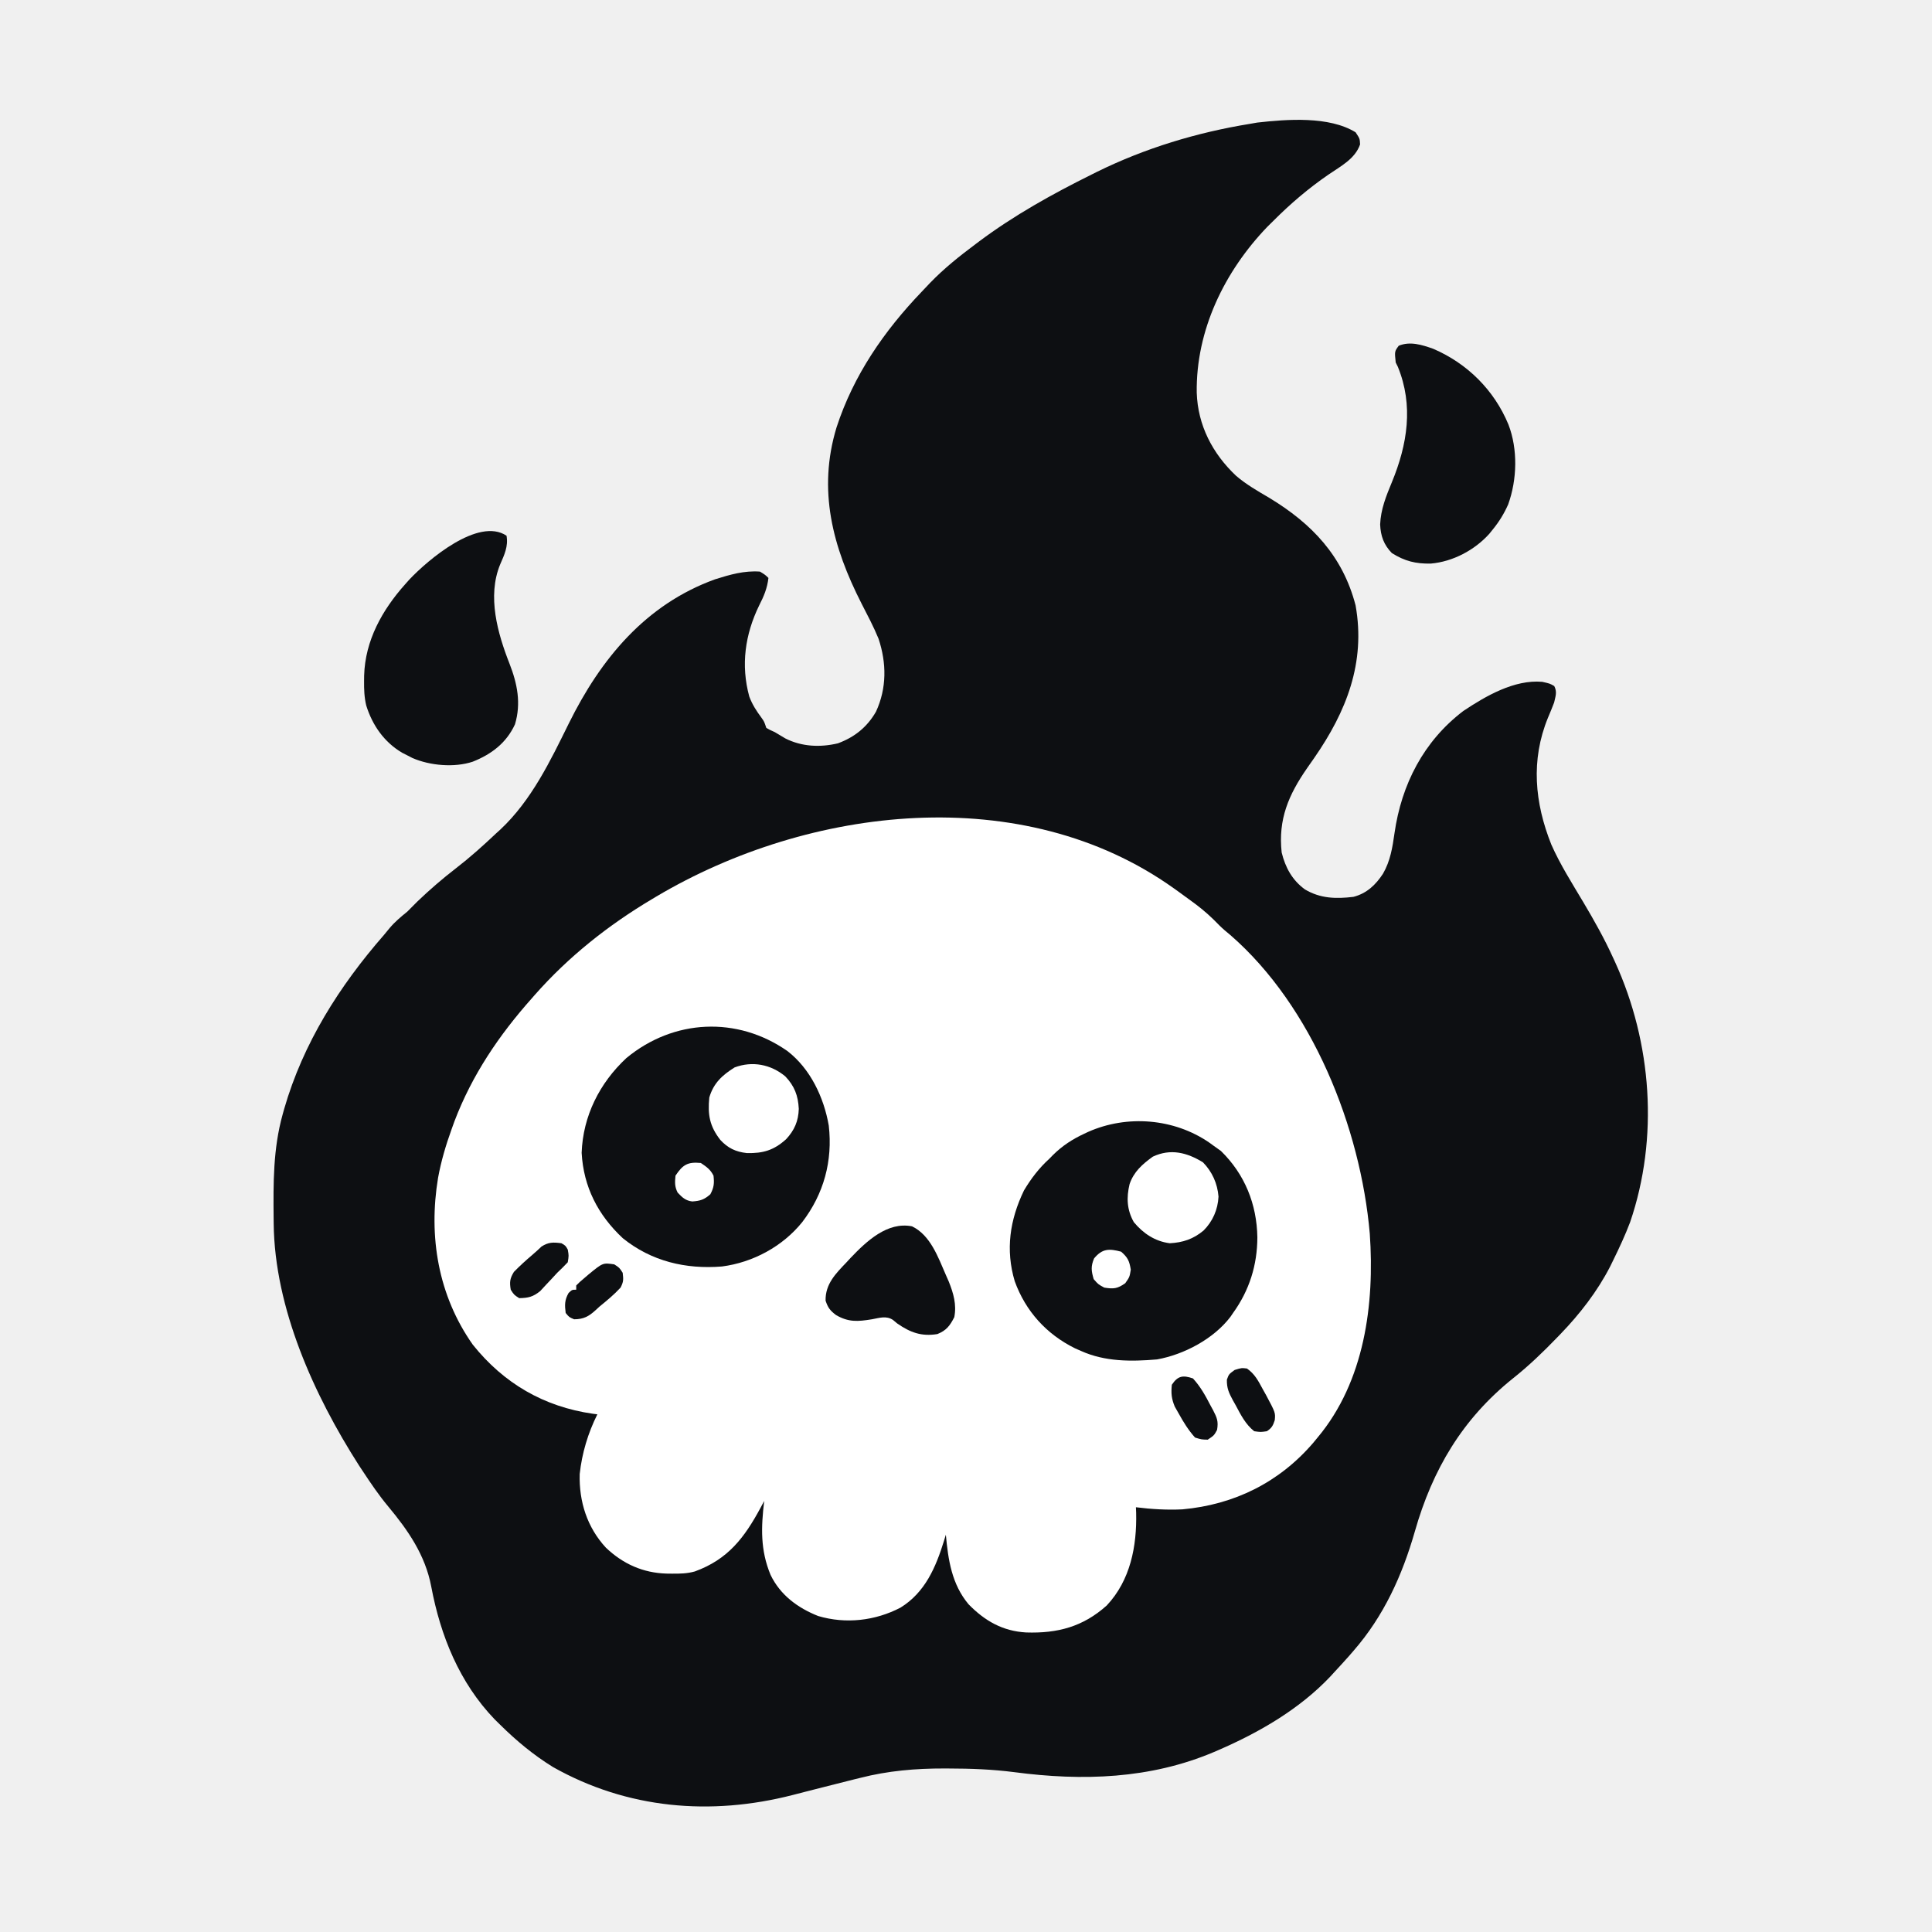
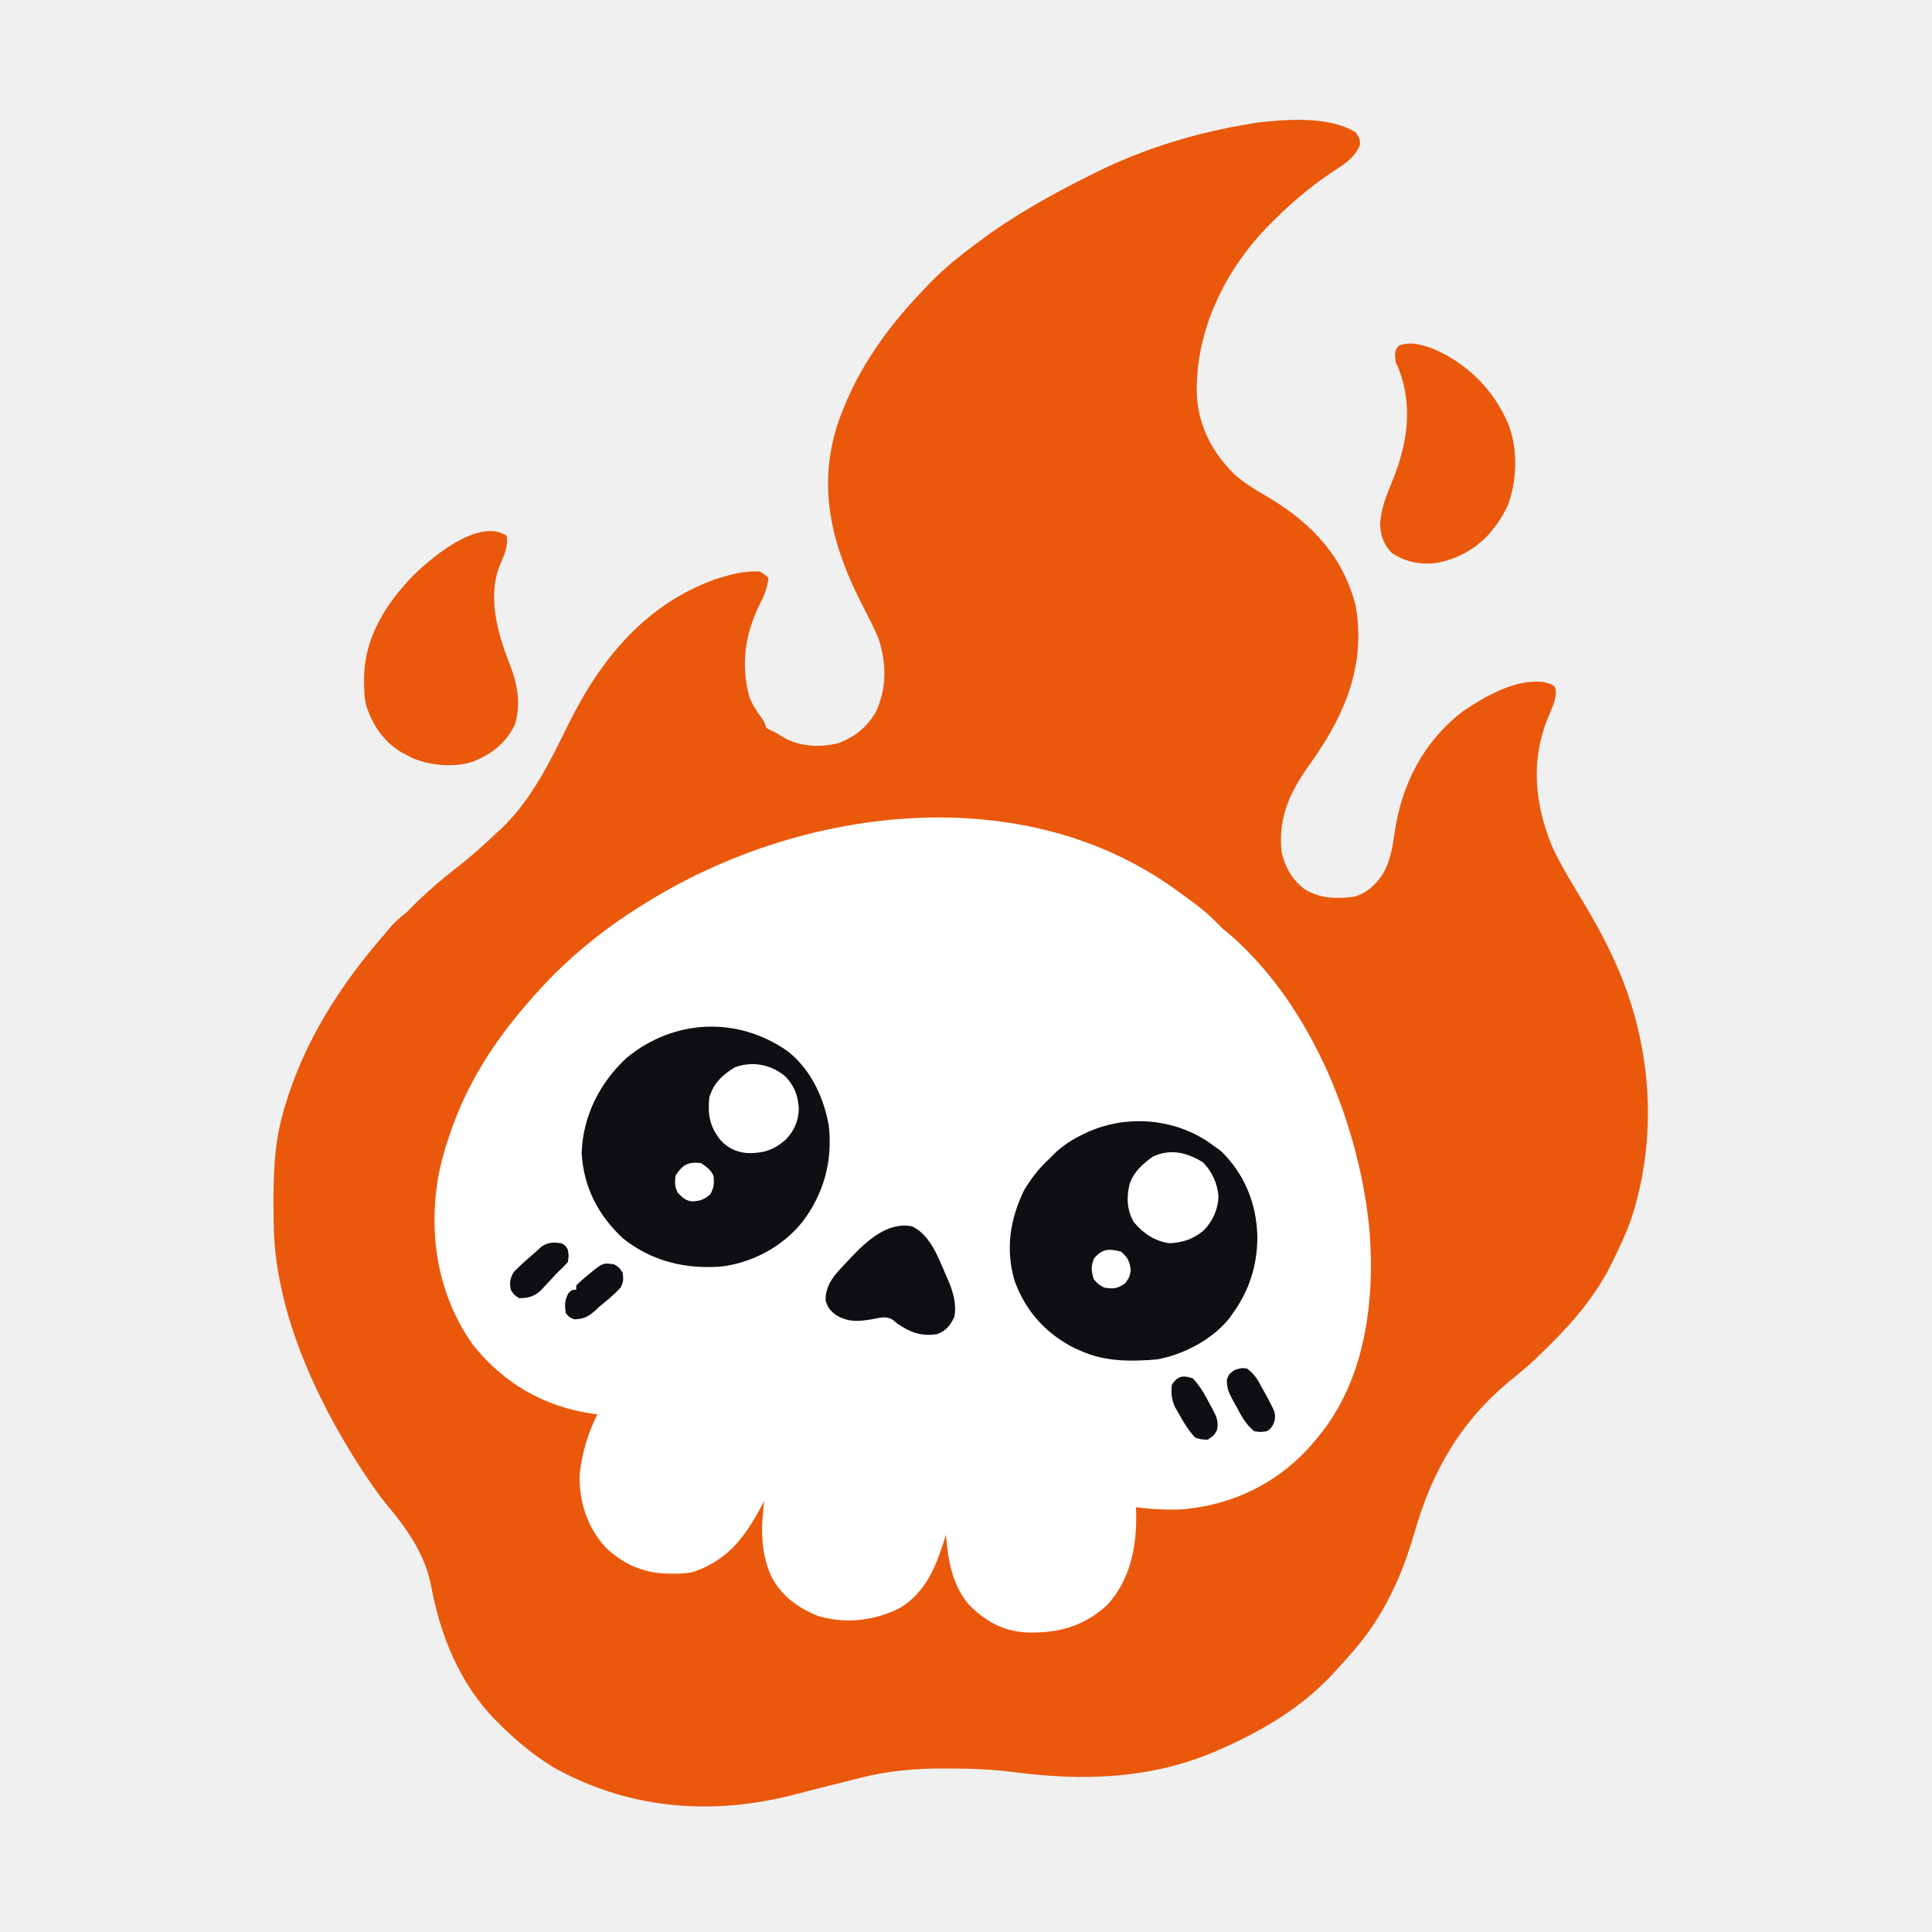
<svg xmlns="http://www.w3.org/2000/svg" viewBox="0 0 1000 1000" width="100%" height="100%" fill="none">
  <style>
-     .sk-flame { fill: #0d0f12; transition: fill 0.3s ease; }
+     .sk-flame { fill: #ea580c; transition: fill 0.3s ease; }
    .sk-head  { fill: #ffffff; }
    .sk-feat  { fill: #0d0f12; }
    .sk-glint { fill: #ffffff; }
    @media (prefers-color-scheme: dark) {
-       .sk-flame { fill: #16181f; stroke: #f0f2f5; stroke-width: 28; stroke-linejoin: round; }
+       .sk-flame { fill: #f97316; stroke: none; }
      .sk-head  { fill: #ffffff; }
      .sk-feat  { fill: #16181f; }
      .sk-glint { fill: #ffffff; }
    }
  </style>
  <g id="skull-flame-icon">
-     <path class="sk-flame" fill="#000000" d="M 701.65 68.47 C 703.83 71.75 703.83 71.75 703.97 74.76 C 701.37 82.27 693.87 86.07 687.57 90.4 C 677.14 97.58 667.95 105.43 659.01 114.39 C 658.03 115.36 657.04 116.33 656.02 117.34 C 633.74 140.51 618.97 170.98 619.43 203.23 C 619.97 220.12 627.59 234.76 639.77 246.25 C 644.97 250.73 650.93 254.13 656.83 257.6 C 679.07 271.01 695.03 287.84 701.65 313.35 C 706.95 343.05 696.83 368.35 680.29 392.24 C 679.06 394.01 677.82 395.78 676.58 397.55 C 666.98 411.39 661.51 424.03 663.39 441.26 C 665.31 449.06 668.84 455.55 675.43 460.36 C 683.42 465.11 691.47 465.29 700.55 464.21 C 707.42 462.41 712.04 458.05 715.86 452.19 C 719.66 445.57 720.74 438.65 721.8 431.21 C 725.41 406.01 736.87 383.64 757.4 368.01 C 769.02 360.26 783.83 351.65 798.26 352.91 C 802.22 353.8 802.22 353.8 804.48 355.1 C 806.06 358.16 805.15 360.31 804.41 363.64 C 803.39 366.32 802.33 368.93 801.2 371.56 C 792.27 393.38 794.32 415.54 802.97 437.16 C 807.53 447.49 813.65 457.09 819.41 466.78 C 825.07 476.3 830.45 485.83 835.02 495.92 C 835.18 496.27 835.18 496.27 836 498.04 C 855.01 539.8 858.65 588.91 843.76 632.57 C 841.21 639.29 838.19 645.79 835.02 652.25 C 834.48 653.36 833.94 654.47 833.38 655.61 C 826.73 668.5 817.73 680.11 807.69 690.51 C 807.12 691.1 806.55 691.69 805.96 692.3 C 798.72 699.8 791.37 706.89 783.19 713.38 C 756.93 734.42 741.46 760.64 732.33 792.65 C 725.78 815.48 716.26 836.46 700.55 854.49 C 699.77 855.4 698.98 856.3 698.17 857.24 C 695.72 860 693.23 862.72 690.72 865.42 C 689.99 866.22 689.27 867.01 688.52 867.83 C 672.51 884.72 651.76 896.7 630.59 905.87 C 629.88 906.18 629.17 906.48 628.44 906.8 C 595.36 920.85 560.28 921.91 525.09 917.28 C 513.72 915.81 502.52 915.38 491.07 915.37 C 490.69 915.37 490.69 915.37 488.75 915.36 C 474.04 915.32 459.57 916.56 445.29 920.22 C 444.37 920.44 443.45 920.67 442.5 920.9 C 437.09 922.24 431.69 923.62 426.29 925 C 423.21 925.79 420.13 926.57 417.05 927.35 C 414.82 927.92 412.58 928.5 410.35 929.08 C 367.85 940 324.66 936.3 286.23 914.62 C 276.1 908.37 267.33 901.07 258.9 892.75 C 258.43 892.29 258.43 892.29 256.03 889.93 C 237.8 870.95 228 846.7 223.2 821.15 C 220.13 804.96 211.25 792.1 200.87 779.66 C 196.09 773.93 191.94 767.8 187.84 761.57 C 187.16 760.55 186.49 759.53 185.79 758.48 C 162.55 722.17 142.13 677.13 141.66 633.31 C 141.65 632.47 141.64 631.62 141.63 630.75 C 141.45 612.43 141.34 594.6 146.3 576.81 C 146.56 575.87 146.83 574.92 147.1 573.94 C 156.9 539.96 175.66 510.36 198.77 483.89 C 199.73 482.73 200.69 481.56 201.65 480.39 C 204.43 477.1 207.46 474.58 210.8 471.87 C 212.63 470.05 214.45 468.23 216.26 466.4 C 222.55 460.41 229 454.82 235.87 449.52 C 243.2 443.86 250 437.79 256.71 431.42 C 257.48 430.72 258.25 430.02 259.05 429.3 C 275.13 414.2 284.82 393.91 294.43 374.43 C 310.96 340.98 334.18 312.85 370.11 299.85 C 377.83 297.42 385.21 295.27 393.36 295.86 C 396.03 297.5 396.03 297.5 397.74 299.14 C 397.13 304.47 395.37 308.64 392.95 313.35 C 385.62 328.41 383.38 344.26 387.83 360.54 C 389.37 364.64 391.51 367.97 394.12 371.47 C 395.55 373.48 395.55 373.48 396.64 376.76 C 398.42 377.78 398.42 377.78 401.02 378.94 C 404.71 381.13 404.71 381.13 406.51 382.22 C 414.97 386.5 424.52 386.93 433.69 384.75 C 442.31 381.58 448.83 376.35 453.41 368.36 C 459.03 356.19 458.92 343.2 454.73 330.59 C 452.17 324.35 449.01 318.4 445.94 312.42 C 430.98 283.1 423.11 253.7 433 221.2 C 441.79 194.21 457.57 171.35 477.07 151 C 478.51 149.5 479.93 147.99 481.36 146.47 C 488.59 138.97 496.54 132.64 504.87 126.41 C 505.48 125.95 506.1 125.49 506.73 125.01 C 524.95 111.39 544.66 100.44 565 90.34 C 565.89 89.89 566.79 89.44 567.72 88.98 C 592.75 76.66 619.49 68.57 646.99 64.1 C 648.23 63.88 649.47 63.66 650.75 63.44 C 666.15 61.73 687.85 60 701.65 68.47 Z" />
+     <path class="sk-flame" fill="#ea580c" d="M 701.65 68.47 C 703.83 71.75 703.83 71.75 703.97 74.76 C 701.37 82.27 693.87 86.07 687.57 90.4 C 677.14 97.58 667.95 105.43 659.01 114.39 C 658.03 115.36 657.04 116.33 656.02 117.34 C 633.74 140.51 618.97 170.98 619.43 203.23 C 619.97 220.12 627.59 234.76 639.77 246.25 C 644.97 250.73 650.93 254.13 656.83 257.6 C 679.07 271.01 695.03 287.84 701.65 313.35 C 706.95 343.05 696.83 368.35 680.29 392.24 C 679.06 394.01 677.82 395.78 676.58 397.55 C 666.98 411.39 661.51 424.03 663.39 441.26 C 665.31 449.06 668.84 455.55 675.43 460.36 C 683.42 465.11 691.47 465.29 700.55 464.21 C 707.42 462.41 712.04 458.05 715.86 452.19 C 719.66 445.57 720.74 438.65 721.8 431.21 C 725.41 406.01 736.87 383.64 757.4 368.01 C 769.02 360.26 783.83 351.65 798.26 352.91 C 802.22 353.8 802.22 353.8 804.48 355.1 C 806.06 358.16 805.15 360.31 804.41 363.64 C 803.39 366.32 802.33 368.93 801.2 371.56 C 792.27 393.38 794.32 415.54 802.97 437.16 C 807.53 447.49 813.65 457.09 819.41 466.78 C 825.07 476.3 830.45 485.83 835.02 495.92 C 835.18 496.27 835.18 496.27 836 498.04 C 855.01 539.8 858.65 588.91 843.76 632.57 C 841.21 639.29 838.19 645.79 835.02 652.25 C 834.48 653.36 833.94 654.47 833.38 655.61 C 826.73 668.5 817.73 680.11 807.69 690.51 C 807.12 691.1 806.55 691.69 805.96 692.3 C 798.72 699.8 791.37 706.89 783.19 713.38 C 756.93 734.42 741.46 760.64 732.33 792.65 C 725.78 815.48 716.26 836.46 700.55 854.49 C 699.77 855.4 698.98 856.3 698.17 857.24 C 695.72 860 693.23 862.72 690.72 865.42 C 689.99 866.22 689.27 867.01 688.52 867.83 C 672.51 884.72 651.76 896.7 630.59 905.87 C 629.88 906.18 629.17 906.48 628.44 906.8 C 595.36 920.85 560.28 921.91 525.09 917.28 C 513.72 915.81 502.52 915.38 491.07 915.37 C 490.69 915.37 490.69 915.37 488.75 915.36 C 474.04 915.32 459.57 916.56 445.29 920.22 C 444.37 920.44 443.45 920.67 442.5 920.9 C 437.09 922.24 431.69 923.62 426.29 925 C 423.21 925.79 420.13 926.57 417.05 927.35 C 414.82 927.92 412.58 928.5 410.35 929.08 C 367.85 940 324.66 936.3 286.23 914.62 C 276.1 908.37 267.33 901.07 258.9 892.75 C 258.43 892.29 258.43 892.29 256.03 889.93 C 237.8 870.95 228 846.7 223.2 821.15 C 220.13 804.96 211.25 792.1 200.87 779.66 C 196.09 773.93 191.94 767.8 187.84 761.57 C 187.16 760.55 186.49 759.53 185.79 758.48 C 162.55 722.17 142.13 677.13 141.66 633.31 C 141.65 632.47 141.64 631.62 141.63 630.75 C 141.45 612.43 141.34 594.6 146.3 576.81 C 146.56 575.87 146.83 574.92 147.1 573.94 C 156.9 539.96 175.66 510.36 198.77 483.89 C 199.73 482.73 200.69 481.56 201.65 480.39 C 204.43 477.1 207.46 474.58 210.8 471.87 C 212.63 470.05 214.45 468.23 216.26 466.4 C 222.55 460.41 229 454.82 235.87 449.52 C 243.2 443.86 250 437.79 256.71 431.42 C 257.48 430.72 258.25 430.02 259.05 429.3 C 275.13 414.2 284.82 393.91 294.43 374.43 C 310.96 340.98 334.18 312.85 370.11 299.85 C 377.83 297.42 385.21 295.27 393.36 295.86 C 396.03 297.5 396.03 297.5 397.74 299.14 C 397.13 304.47 395.37 308.64 392.95 313.35 C 385.62 328.41 383.38 344.26 387.83 360.54 C 389.37 364.64 391.51 367.97 394.12 371.47 C 395.55 373.48 395.55 373.48 396.64 376.76 C 398.42 377.78 398.42 377.78 401.02 378.94 C 404.71 381.13 404.71 381.13 406.51 382.22 C 414.97 386.5 424.52 386.93 433.69 384.75 C 442.31 381.58 448.83 376.35 453.41 368.36 C 459.03 356.19 458.92 343.2 454.73 330.59 C 452.17 324.35 449.01 318.4 445.94 312.42 C 430.98 283.1 423.11 253.7 433 221.2 C 441.79 194.21 457.57 171.35 477.07 151 C 478.51 149.5 479.93 147.99 481.36 146.47 C 488.59 138.97 496.54 132.64 504.87 126.41 C 505.48 125.95 506.1 125.49 506.73 125.01 C 524.95 111.39 544.66 100.44 565 90.34 C 565.89 89.89 566.79 89.44 567.72 88.98 C 592.75 76.66 619.49 68.57 646.99 64.1 C 648.23 63.88 649.47 63.66 650.75 63.44 C 666.15 61.73 687.85 60 701.65 68.47 Z" />
    <path class="sk-head" fill="#FFFFFF" d="M 607.63 459.84 C 608.36 460.36 609.1 460.89 609.85 461.42 C 612.2 463.11 614.53 464.82 616.86 466.54 C 617.57 467.06 618.28 467.58 619.01 468.12 C 623.36 471.4 627.23 474.91 631 478.84 C 632.84 480.68 634.78 482.32 636.81 483.96 C 679.26 520.86 704.23 583.7 709 638.55 C 711.55 675.11 706.26 715.08 681.97 744.08 C 681.59 744.54 681.59 744.54 679.66 746.88 C 662.06 767.35 638.81 778.82 612 781.24 C 603.92 781.63 595.98 781.15 587.95 780.15 C 587.99 781.08 588.03 782.01 588.07 782.96 C 588.47 800.31 585.13 817.91 572.85 830.99 C 560.53 842.05 547.35 845.48 531.14 844.96 C 518.98 844.28 509.76 838.99 501.32 830.37 C 492.62 819.99 490.77 807.4 489.57 794.36 C 489.41 794.89 489.41 794.89 488.6 797.57 C 484.34 811.29 478.84 824.24 466.07 832.12 C 452.97 838.94 437.79 840.68 423.49 836.45 C 412.88 832.25 403.82 825.55 398.83 815.13 C 393.48 802.24 393.94 790.45 395.55 776.87 C 394.94 778.02 394.33 779.17 393.7 780.35 C 385.32 795.91 376.8 807.14 359.64 813.38 C 355.65 814.5 351.78 814.57 347.65 814.52 C 346.79 814.51 345.93 814.5 345.04 814.49 C 332.85 814.15 322.43 809.49 313.59 801.05 C 303.89 790.54 299.66 777.23 300.05 762.96 C 301.22 752.17 304.34 741.75 309.19 732.05 C 308.81 732 308.81 732 306.89 731.76 C 281.5 728.12 260.72 716.02 244.69 695.97 C 226.79 670.53 221.7 640.04 226.74 609.64 C 228.32 600.99 230.77 592.73 233.75 584.47 C 234.24 583.12 234.72 581.78 235.22 580.39 C 244.34 556.4 258.3 535.79 275.3 516.69 C 275.54 516.41 275.54 516.41 276.78 515 C 294.21 495.2 314.93 478.78 337.61 465.31 C 338.32 464.88 339.03 464.46 339.76 464.02 C 418.83 417.12 529.47 403.98 607.63 459.84 Z" />
    <path class="sk-feat" fill="#000000" d="M 407.57 544.02 C 419.5 553.25 426.42 568 428.97 582.59 C 431.06 600.84 426.44 617.93 415.23 632.57 C 405.11 645.14 389.74 653.45 373.69 655.53 C 355 657.05 337.15 652.86 322.33 640.87 C 309.53 628.89 302.03 614.37 301.06 596.7 C 301.74 577.6 310.37 560.54 324.22 547.64 C 348.65 527.44 381.57 525.87 407.57 544.02 Z" />
    <path class="sk-feat" fill="#000000" d="M 625.82 591.34 C 626.67 591.96 627.52 592.58 628.4 593.21 C 629.58 594.05 630.75 594.88 631.96 595.74 C 644.34 607.84 650.52 623.3 650.81 640.43 C 650.77 654.79 646.69 667.85 638.24 679.58 C 637.79 680.24 637.33 680.91 636.87 681.59 C 628.19 693.02 612.81 701.14 598.89 703.63 C 585.5 704.78 571.94 704.85 559.53 699.25 C 558.51 698.8 557.48 698.35 556.43 697.89 C 541.61 690.58 530.85 678.66 525.23 663.18 C 520.37 646.91 522.67 631.39 530.01 616.17 C 533.68 610.02 537.82 604.58 543.13 599.77 C 543.78 599.11 544.42 598.45 545.08 597.77 C 550.01 592.95 555.04 589.68 561.24 586.79 C 561.91 586.48 562.58 586.16 563.27 585.84 C 583.45 576.9 607.7 578.92 625.82 591.34 Z" />
-     <path class="sk-flame" fill="#000000" d="M 262.18 277.28 C 263.15 282.83 261.04 287.18 258.87 292.18 C 252.09 308.67 257.57 327.86 263.76 343.61 C 267.76 353.88 269.82 364.06 266.55 374.91 C 262.09 384.59 254.36 390.4 244.69 394.25 C 235.17 397.42 222.52 396.3 213.44 392.33 C 213 392.11 213 392.11 210.8 390.97 C 209.94 390.53 209.08 390.09 208.19 389.64 C 198.85 384.17 192.74 375.38 189.56 365.15 C 188.54 360.9 188.4 356.79 188.45 352.43 C 188.46 351.53 188.47 350.62 188.48 349.69 C 188.98 331.56 197.81 315.74 209.7 302.42 C 210.44 301.59 211.18 300.76 211.95 299.9 C 221.4 289.9 247.57 267.53 262.18 277.28 Z" />
-     <path class="sk-flame" fill="#000000" d="M 741.82 180.53 C 759.52 188.13 773.42 201.97 780.77 219.75 C 785.7 232.56 785.25 248.24 780.64 261.06 C 778.51 265.86 776.02 269.93 772.71 274 C 772.4 274.37 772.4 274.37 770.88 276.27 C 763.3 284.74 751.93 290.75 740.57 291.71 C 732.72 291.86 727.1 290.44 720.44 286.29 C 716.26 281.99 714.6 277.39 714.36 271.47 C 714.67 263.62 717.48 256.71 720.46 249.52 C 728.5 230.02 731.72 209.84 723.51 189.82 C 723.15 189.1 722.79 188.38 722.42 187.63 C 721.81 181.9 721.81 181.9 723.99 178.95 C 729.87 176.52 736.02 178.48 741.82 180.53 Z" />
+     <path class="sk-flame" fill="#ea580c" d="M 262.18 277.28 C 263.15 282.83 261.04 287.18 258.87 292.18 C 252.09 308.67 257.57 327.86 263.76 343.61 C 267.76 353.88 269.82 364.06 266.55 374.91 C 262.09 384.59 254.36 390.4 244.69 394.25 C 235.17 397.42 222.52 396.3 213.44 392.33 C 213 392.11 213 392.11 210.8 390.97 C 209.94 390.53 209.08 390.09 208.19 389.64 C 198.85 384.17 192.74 375.38 189.56 365.15 C 188.54 360.9 188.4 356.79 188.45 352.43 C 188.46 351.53 188.47 350.62 188.48 349.69 C 188.98 331.56 197.81 315.74 209.7 302.42 C 210.44 301.59 211.18 300.76 211.95 299.9 C 221.4 289.9 247.57 267.53 262.18 277.28 Z" />
+     <path class="sk-flame" fill="#ea580c" d="M 741.82 180.53 C 759.52 188.13 773.42 201.97 780.77 219.75 C 785.7 232.56 785.25 248.24 780.64 261.06 C 778.51 265.86 776.02 269.93 772.71 274 C 772.4 274.37 772.4 274.37 770.88 276.27 C 763.3 284.74 751.93 290.75 740.57 291.71 C 732.72 291.86 727.1 290.44 720.44 286.29 C 716.26 281.99 714.6 277.39 714.36 271.47 C 714.67 263.62 717.48 256.71 720.46 249.52 C 728.5 230.02 731.72 209.84 723.51 189.82 C 723.15 189.1 722.79 188.38 722.42 187.63 C 721.81 181.9 721.81 181.9 723.99 178.95 C 729.87 176.52 736.02 178.48 741.82 180.53 Z" />
    <path class="sk-feat" fill="#000000" d="M 472.07 634.75 C 481.62 639.36 485.57 650.75 489.57 659.9 C 489.82 660.47 489.82 660.47 491.09 663.36 C 493.51 669.42 495.21 675.22 493.94 681.76 C 491.66 686.24 489.83 688.64 485.19 690.51 C 476.94 691.86 471.16 689.7 464.42 685.04 C 463.69 684.43 462.96 683.83 462.2 683.2 C 458.72 680.88 455.2 682.16 451.3 682.86 C 444.01 684.04 439.23 684.45 432.72 680.67 C 429.64 678.32 428.55 676.9 427.32 673.22 C 427.15 664.58 432.55 659.24 438.18 653.34 C 438.86 652.6 439.54 651.87 440.24 651.11 C 448.47 642.49 459.3 632.2 472.07 634.75 Z" />
    <path class="sk-glint" fill="#FFFFFF" d="M 622.66 601.62 C 627.43 606.52 630.14 612.53 630.7 619.36 C 630.37 626.1 627.69 632.19 622.94 636.94 C 617.66 641.34 612.25 643.15 605.45 643.5 C 597.83 642.52 591.71 638.42 586.86 632.57 C 583.27 626.17 582.98 619.93 584.67 612.89 C 586.86 606.46 591.31 602.57 596.7 598.68 C 605.91 594.36 614.39 596.54 622.66 601.62 Z" />
    <path class="sk-glint" fill="#FFFFFF" d="M 406.48 557.14 C 411.25 562.17 413.1 567.08 413.45 573.94 C 413.27 580.26 411.18 585.06 406.87 589.67 C 400.56 595.36 395.02 597.03 386.56 596.83 C 380.8 596.19 376.76 594.27 372.82 590 C 367.3 582.89 366.26 577 367.13 568.07 C 369.31 560.64 373.8 556.52 380.24 552.49 C 389.4 549.06 399 550.9 406.48 557.14 Z" />
    <path class="sk-feat" fill="#000000" d="M 290.6 643.5 C 292.72 644.73 292.72 644.73 293.88 646.78 C 294.43 649.92 294.43 649.92 293.88 653.34 C 292.12 655.22 290.28 657.03 288.41 658.8 C 287.46 659.84 286.5 660.87 285.52 661.93 C 285.03 662.45 285.03 662.45 282.54 665.09 C 281.56 666.14 280.58 667.2 279.58 668.29 C 275.83 671.28 273.49 671.82 268.74 671.92 C 266.07 670.22 266.07 670.22 264.36 667.55 C 263.69 663.62 263.91 661.73 266 658.33 C 268.99 655.27 272.09 652.43 275.36 649.67 C 277.05 648.24 278.68 646.74 280.28 645.21 C 283.92 642.87 286.36 642.95 290.6 643.5 Z" />
    <path class="sk-feat" fill="#000000" d="M 645.42 708.34 C 649.44 711.13 651.25 714.67 653.55 718.93 C 654.15 720.02 654.76 721.11 655.39 722.23 C 660.18 731.22 660.18 731.22 659.82 735.06 C 658.88 737.93 658.27 739.13 655.73 740.8 C 652.52 741.27 652.52 741.27 649.17 740.8 C 644.64 737.19 642.22 732.29 639.54 727.27 C 639.31 726.86 639.31 726.86 638.15 724.81 C 636.07 720.94 634.95 718.57 635.03 714.11 C 636.06 711.28 636.06 711.28 639.06 709.09 C 642.61 708 642.61 708 645.42 708.34 Z" />
    <path class="sk-feat" fill="#000000" d="M 317.93 654.43 C 320.6 656.14 320.6 656.14 322.3 658.8 C 322.72 662.35 322.76 663.38 321.21 666.46 C 317.85 670.1 314.12 673.18 310.28 676.3 C 309.64 676.89 308.99 677.49 308.33 678.1 C 304.78 681.37 302.03 682.86 297.16 682.86 C 294.56 681.76 294.56 681.76 292.79 679.58 C 292.26 675.43 292.22 672.93 294.29 669.26 C 296.07 667.55 296.07 667.55 298.25 667.55 C 298.25 666.83 298.25 666.11 298.25 665.36 C 300.01 663.59 300.01 663.59 302.35 661.61 C 303.11 660.95 303.88 660.3 304.66 659.63 C 312.05 653.57 312.05 653.57 317.93 654.43 Z" />
    <path class="sk-feat" fill="#000000" d="M 617.47 713.47 C 621.38 717.73 624 722.5 626.63 727.61 C 627.04 728.36 627.46 729.12 627.89 729.9 C 629.9 733.82 630.72 735.65 629.95 740.12 C 628.4 742.98 628.4 742.98 625.12 745.17 C 621.91 745.1 621.91 745.1 618.56 744.08 C 615.12 740.27 612.58 736.12 610.09 731.64 C 609.42 730.46 608.75 729.28 608.06 728.06 C 606.35 723.95 606.1 721.16 606.54 716.74 C 609.66 712.06 612.32 711.71 617.47 713.47 Z" />
    <path class="sk-glint" fill="#FFFFFF" d="M 362.75 601.96 C 365.7 603.93 367.72 605.33 369.31 608.52 C 369.75 612.49 369.57 614.6 367.67 618.15 C 364.48 620.94 362.5 621.57 358.35 621.87 C 354.85 621.49 353.07 619.75 350.73 617.26 C 349.17 614.14 349.3 611.98 349.63 608.52 C 353.41 602.85 355.93 601.29 362.75 601.96 Z" />
    <path class="sk-glint" fill="#FFFFFF" d="M 580.3 647.87 C 583.74 650.87 584.56 652.66 585.29 657.17 C 584.67 660.99 584.67 660.99 582.42 664.2 C 578.38 667.04 576.4 667.24 571.56 666.46 C 568.41 664.75 568.41 664.75 566.09 662.08 C 564.84 657.8 564.55 655.49 566.29 651.36 C 570.5 646.28 573.97 646.18 580.3 647.87 Z" />
  </g>
</svg>
